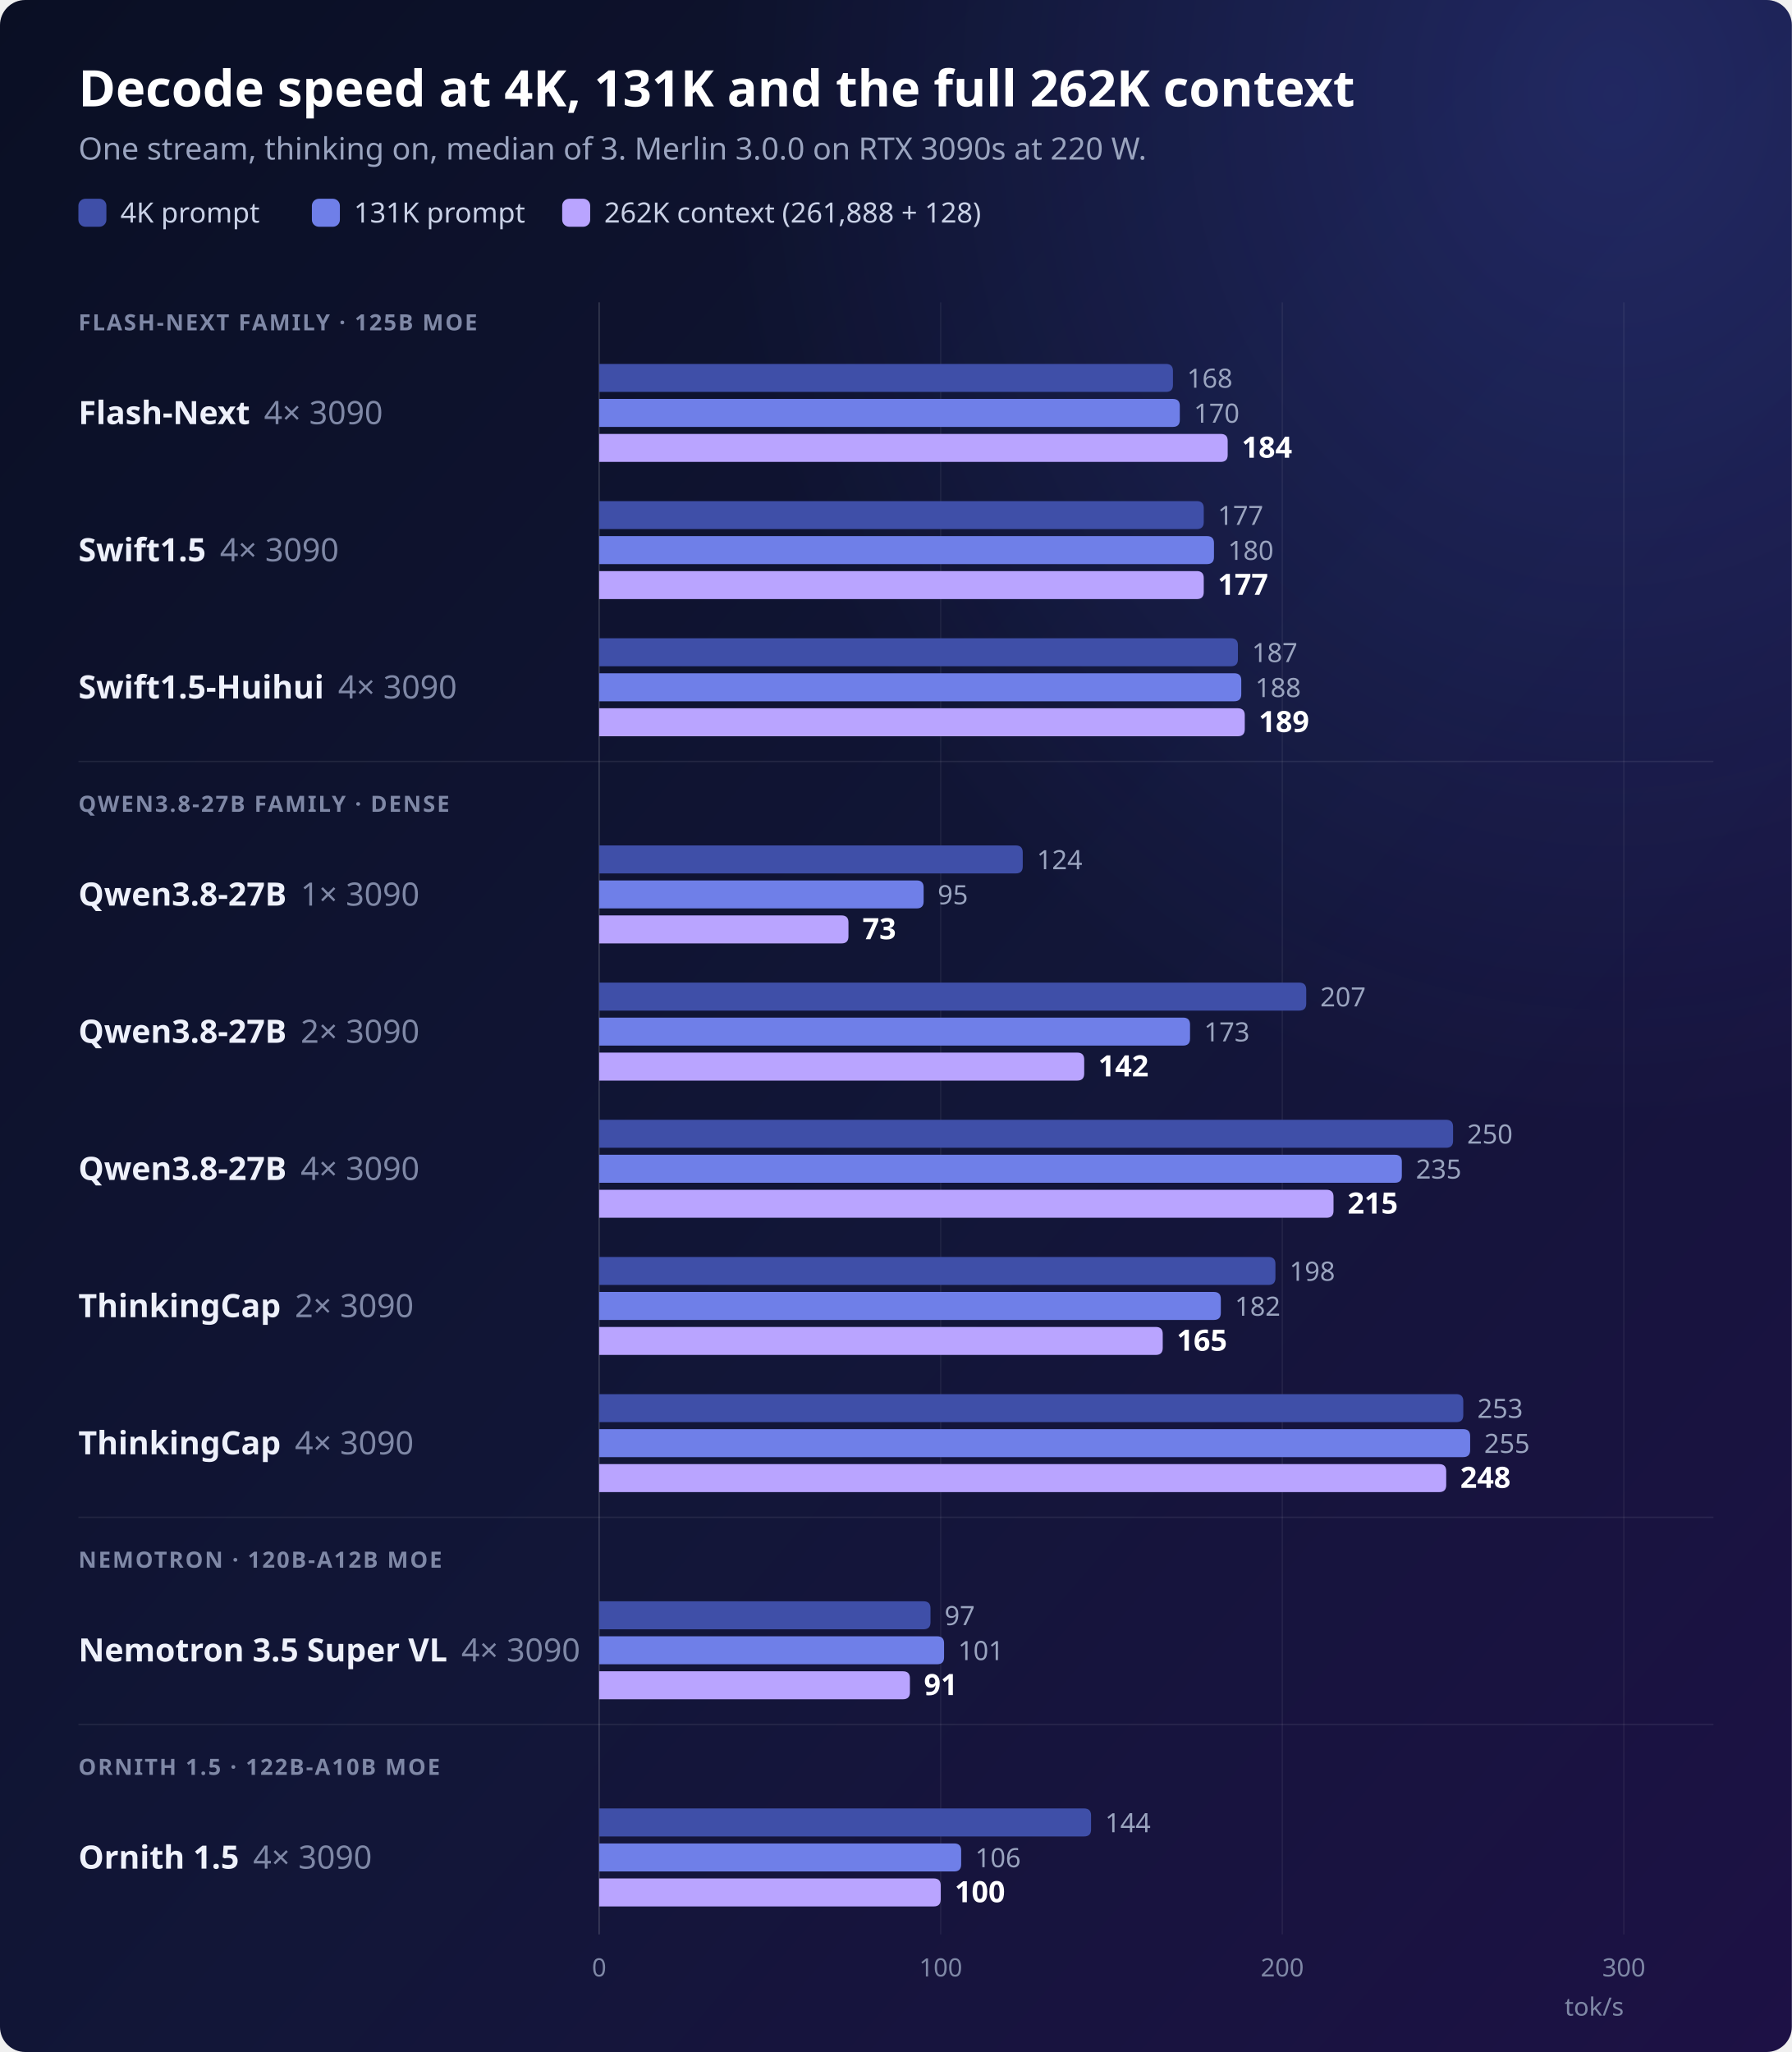
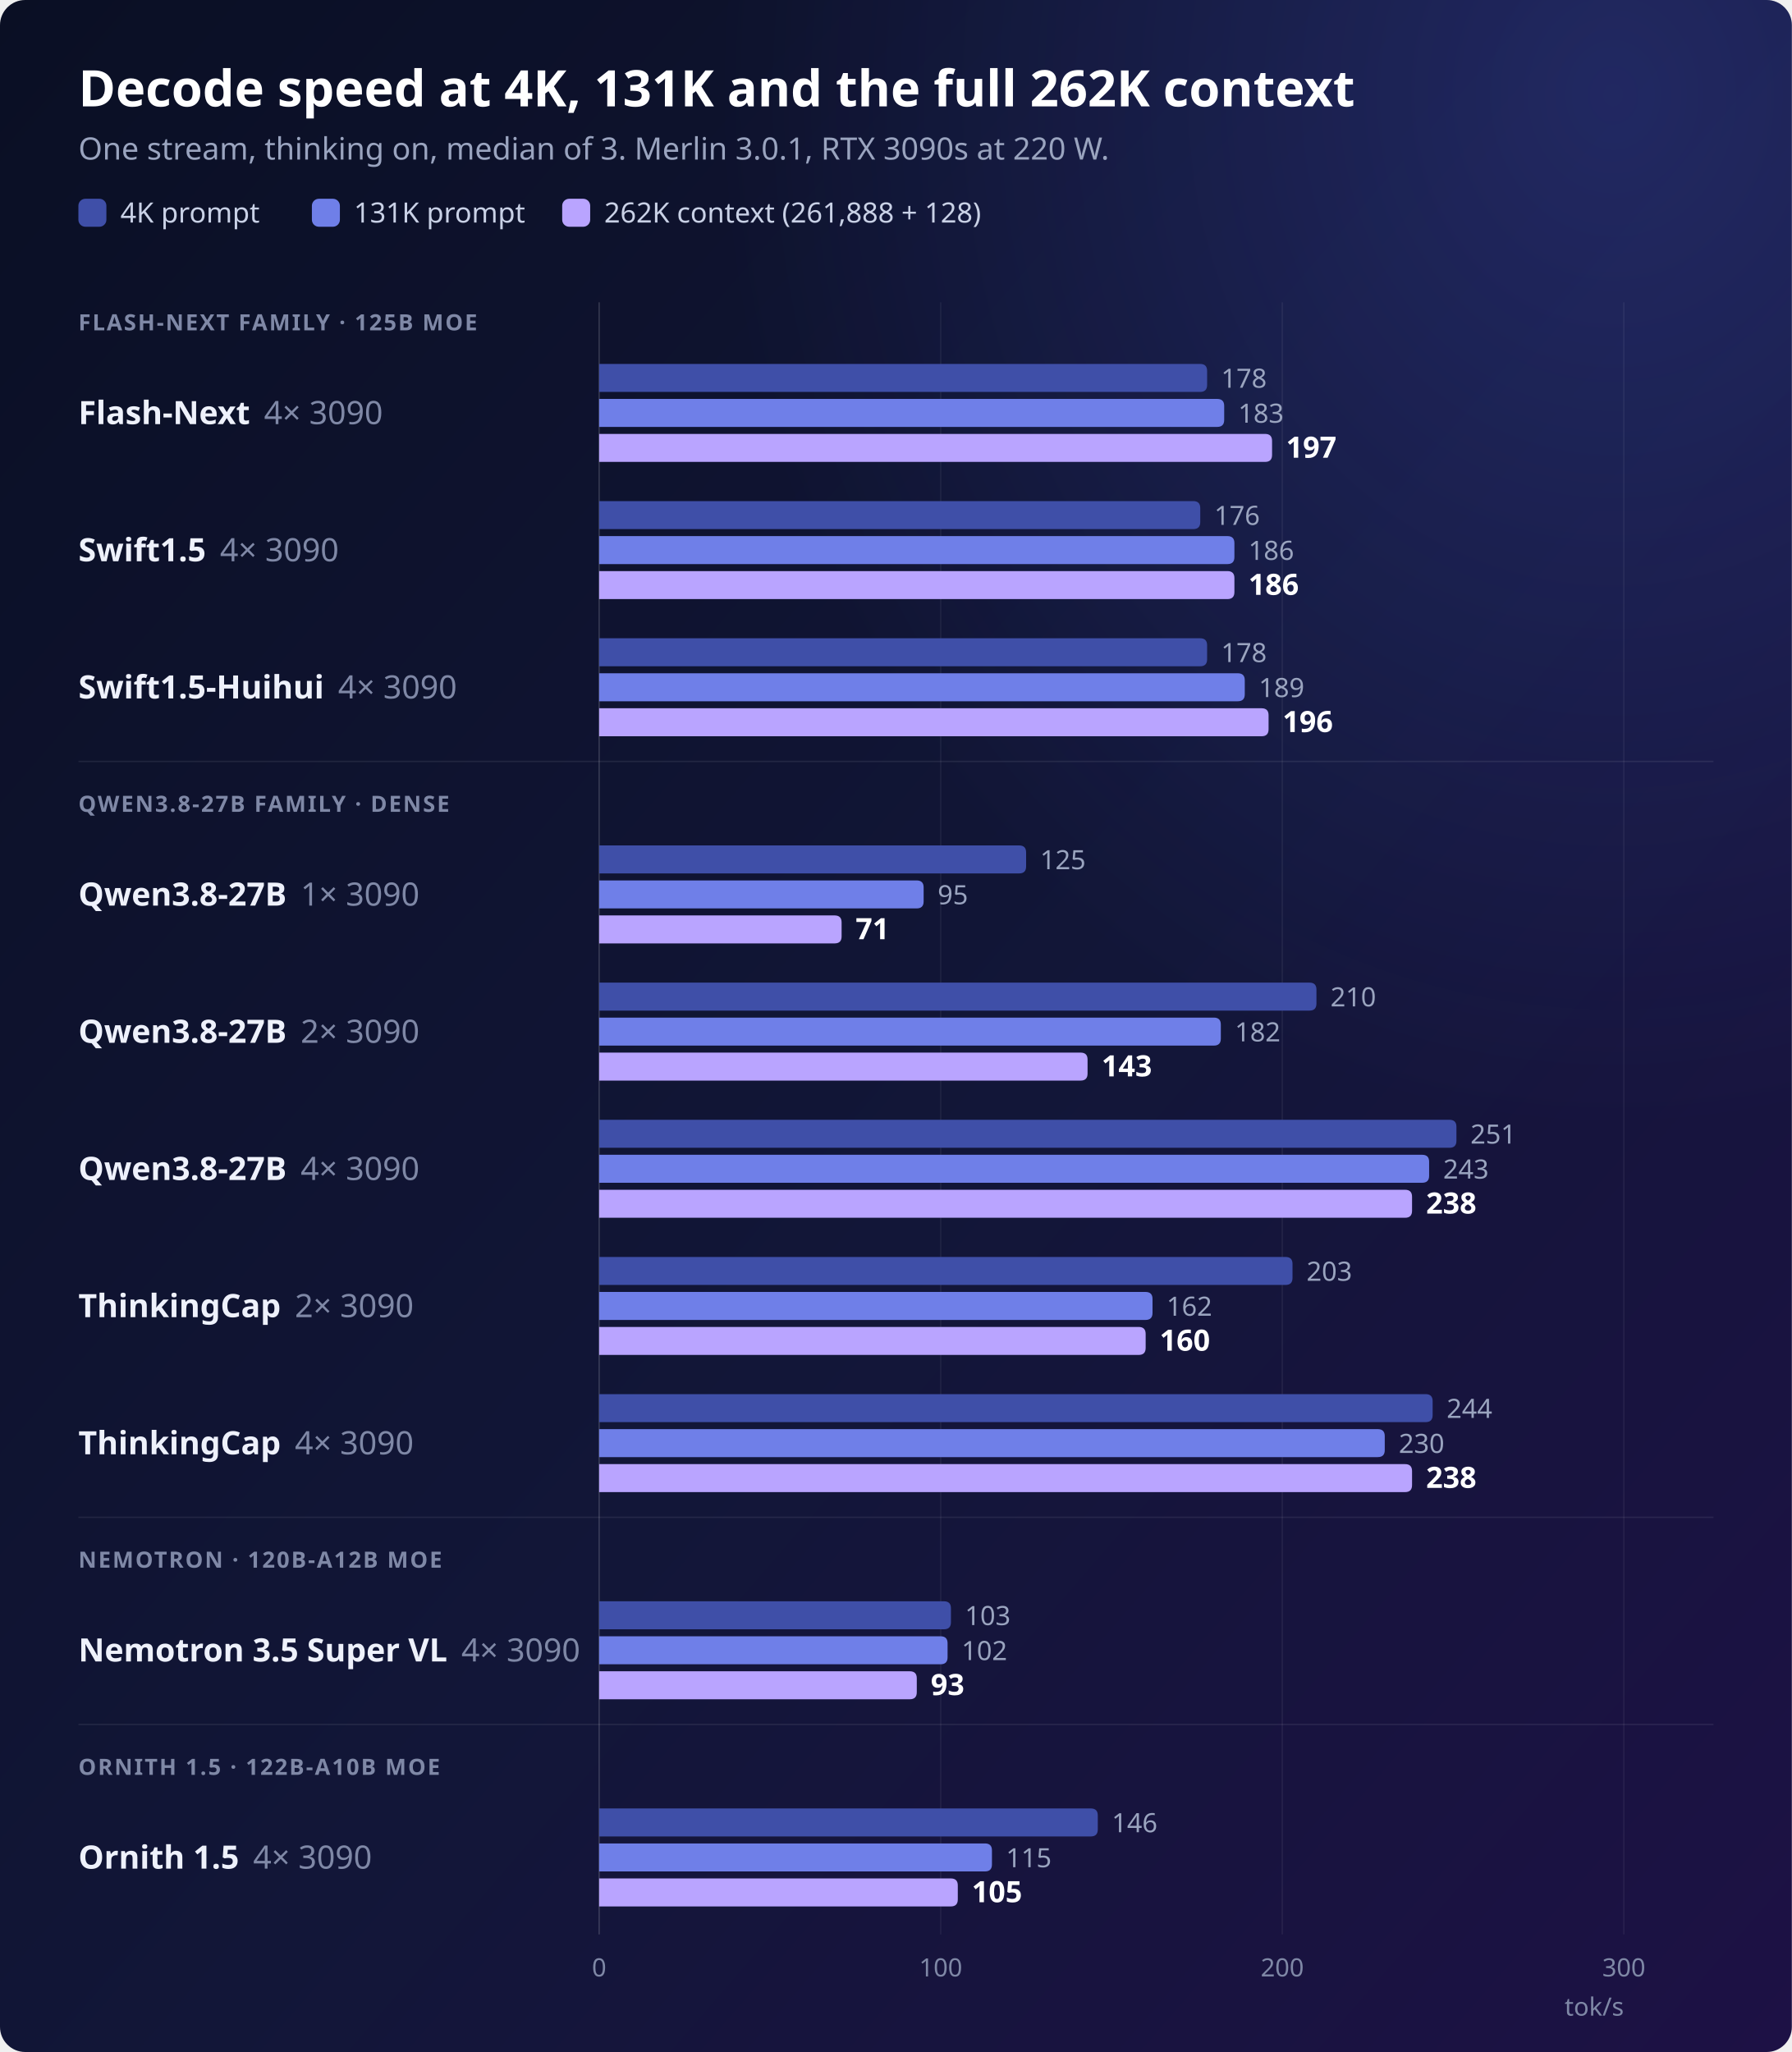
<svg xmlns="http://www.w3.org/2000/svg" width="1280" height="1466" viewBox="0 0 1280 1466" role="img" aria-labelledby="ttl dsc">
  <defs>
    <linearGradient id="bg" x1="0" y1="0" x2="1" y2="1">
      <stop offset="0" stop-color="#0a0f24" />
      <stop offset="0.55" stop-color="#121638" />
      <stop offset="1" stop-color="#1d1145" />
    </linearGradient>
    <radialGradient id="glow" cx="0.9" cy="0.05" r="0.5">
      <stop offset="0" stop-color="#5b6cff" stop-opacity="0.22" />
      <stop offset="1" stop-color="#5b6cff" stop-opacity="0" />
    </radialGradient>
    <clipPath id="card">
      <rect width="1280" height="1466" rx="18" />
    </clipPath>
  </defs>
  <style>text{font-family:-apple-system, BlinkMacSystemFont, 'Segoe UI', 'Noto Sans', Helvetica, Arial, sans-serif;font-variant-numeric:tabular-nums}</style>
  <g clip-path="url(#card)">
    <rect width="1280" height="1466" fill="url(#bg)" />
    <rect width="1280" height="1466" fill="url(#glow)" />
    <text x="56" y="76" font-size="36" font-weight="700" fill="#ffffff">Decode speed at 4K, 131K and the full 262K context</text>
-     <text x="56" y="114" font-size="22" fill="#9aa4bf">One stream, thinking on, median of 3. Merlin 3.0.0 on RTX 3090s at 220 W.</text>
+     <text x="56" y="114" font-size="22" fill="#9aa4bf">One stream, thinking on, median of 3. Merlin 3.0.1, RTX 3090s at 220 W.</text>
    <rect x="56" y="142" width="20" height="20" rx="5" fill="#3f4fa8" />
    <text x="86" y="159" font-size="20" fill="#c9d1e6">4K prompt</text>
    <rect x="222.8" y="142" width="20" height="20" rx="5" fill="#6f7fe8" />
    <text x="252.8" y="159" font-size="20" fill="#c9d1e6">131K prompt</text>
    <rect x="401.6" y="142" width="20" height="20" rx="5" fill="#b9a4ff" />
    <text x="431.6" y="159" font-size="20" fill="#c9d1e6">262K context (261,888 + 128)</text>
    <line x1="428.0" y1="216" x2="428.0" y2="1382" stroke="#ffffff" stroke-opacity="0.16" />
    <text x="428.0" y="1412" font-size="18" fill="#7f88a6" text-anchor="middle">0</text>
    <line x1="672.0" y1="216" x2="672.0" y2="1382" stroke="#ffffff" stroke-opacity="0.06" />
    <text x="672.0" y="1412" font-size="18" fill="#7f88a6" text-anchor="middle">100</text>
    <line x1="916.0" y1="216" x2="916.0" y2="1382" stroke="#ffffff" stroke-opacity="0.06" />
    <text x="916.0" y="1412" font-size="18" fill="#7f88a6" text-anchor="middle">200</text>
    <line x1="1160.0" y1="216" x2="1160.0" y2="1382" stroke="#ffffff" stroke-opacity="0.06" />
    <text x="1160.0" y="1412" font-size="18" fill="#7f88a6" text-anchor="middle">300</text>
    <text x="1160.0" y="1440" font-size="18" fill="#7f88a6" text-anchor="end">tok/s</text>
    <text x="56" y="236" font-size="16" font-weight="700" fill="#7f88a6" letter-spacing="1.2">FLASH-NEXT FAMILY  ·  125B MOE</text>
    <text x="56" y="303.0" font-size="23" font-weight="600" fill="#eef1fb">Flash-Next<tspan font-weight="400" fill="#7f88a6" dx="10">4× 3090</tspan>
    </text>
-     <path d="M428.0,260.0 H832.9 Q837.9,260.0 837.9,265.0 V275.0 Q837.9,280.0 832.9,280.0 H428.0 Z" fill="#3f4fa8" />
-     <text x="847.9" y="277.0" font-size="19" font-weight="500" fill="#9aa4bf">168</text>
-     <path d="M428.0,285.0 H837.8 Q842.8,285.0 842.8,290.0 V300.0 Q842.8,305.0 837.8,305.0 H428.0 Z" fill="#6f7fe8" />
-     <text x="852.8" y="302.0" font-size="19" font-weight="500" fill="#9aa4bf">170</text>
-     <path d="M428.0,310.0 H872.0 Q877.0,310.0 877.0,315.0 V325.0 Q877.0,330.0 872.0,330.0 H428.0 Z" fill="#b9a4ff" />
-     <text x="887.0" y="327.0" font-size="21" font-weight="700" fill="#ffffff">184</text>
+     <path d="M428.0,260.0 H857.3 Q862.3,260.0 862.3,265.0 V275.0 Q862.3,280.0 857.3,280.0 H428.0 Z" fill="#3f4fa8" />
+     <text x="872.3" y="277.0" font-size="19" font-weight="500" fill="#9aa4bf">178</text>
+     <path d="M428.0,285.0 H869.5 Q874.5,285.0 874.5,290.0 V300.0 Q874.5,305.0 869.5,305.0 H428.0 Z" fill="#6f7fe8" />
+     <text x="884.5" y="302.0" font-size="19" font-weight="500" fill="#9aa4bf">183</text>
+     <path d="M428.0,310.0 H903.7 Q908.7,310.0 908.7,315.0 V325.0 Q908.7,330.0 903.7,330.0 H428.0 Z" fill="#b9a4ff" />
+     <text x="918.7" y="327.0" font-size="21" font-weight="700" fill="#ffffff">197</text>
    <text x="56" y="401.0" font-size="23" font-weight="600" fill="#eef1fb">Swift1.5<tspan font-weight="400" fill="#7f88a6" dx="10">4× 3090</tspan>
    </text>
-     <path d="M428.0,358.0 H854.9 Q859.9,358.0 859.9,363.0 V373.0 Q859.9,378.0 854.9,378.0 H428.0 Z" fill="#3f4fa8" />
-     <text x="869.9" y="375.0" font-size="19" font-weight="500" fill="#9aa4bf">177</text>
-     <path d="M428.0,383.0 H862.2 Q867.2,383.0 867.2,388.0 V398.0 Q867.2,403.0 862.2,403.0 H428.0 Z" fill="#6f7fe8" />
-     <text x="877.2" y="400.0" font-size="19" font-weight="500" fill="#9aa4bf">180</text>
-     <path d="M428.0,408.0 H854.9 Q859.9,408.0 859.9,413.0 V423.0 Q859.9,428.0 854.9,428.0 H428.0 Z" fill="#b9a4ff" />
-     <text x="869.9" y="425.0" font-size="21" font-weight="700" fill="#ffffff">177</text>
+     <path d="M428.0,358.0 H852.4 Q857.4,358.0 857.4,363.0 V373.0 Q857.4,378.0 852.4,378.0 H428.0 Z" fill="#3f4fa8" />
+     <text x="867.4" y="375.0" font-size="19" font-weight="500" fill="#9aa4bf">176</text>
+     <path d="M428.0,383.0 H876.8 Q881.8,383.0 881.8,388.0 V398.0 Q881.8,403.0 876.8,403.0 H428.0 Z" fill="#6f7fe8" />
+     <text x="891.8" y="400.0" font-size="19" font-weight="500" fill="#9aa4bf">186</text>
+     <path d="M428.0,408.0 H876.8 Q881.8,408.0 881.8,413.0 V423.0 Q881.8,428.0 876.8,428.0 H428.0 Z" fill="#b9a4ff" />
+     <text x="891.8" y="425.0" font-size="21" font-weight="700" fill="#ffffff">186</text>
    <text x="56" y="499.0" font-size="23" font-weight="600" fill="#eef1fb">Swift1.5-Huihui<tspan font-weight="400" fill="#7f88a6" dx="10">4× 3090</tspan>
    </text>
-     <path d="M428.0,456.0 H879.3 Q884.3,456.0 884.3,461.0 V471.0 Q884.3,476.0 879.3,476.0 H428.0 Z" fill="#3f4fa8" />
-     <text x="894.3" y="473.0" font-size="19" font-weight="500" fill="#9aa4bf">187</text>
-     <path d="M428.0,481.0 H881.7 Q886.7,481.0 886.7,486.0 V496.0 Q886.7,501.0 881.7,501.0 H428.0 Z" fill="#6f7fe8" />
-     <text x="896.7" y="498.0" font-size="19" font-weight="500" fill="#9aa4bf">188</text>
-     <path d="M428.0,506.0 H884.2 Q889.2,506.0 889.2,511.0 V521.0 Q889.2,526.0 884.2,526.0 H428.0 Z" fill="#b9a4ff" />
-     <text x="899.2" y="523.0" font-size="21" font-weight="700" fill="#ffffff">189</text>
+     <path d="M428.0,456.0 H857.3 Q862.3,456.0 862.3,461.0 V471.0 Q862.3,476.0 857.3,476.0 H428.0 Z" fill="#3f4fa8" />
+     <text x="872.3" y="473.0" font-size="19" font-weight="500" fill="#9aa4bf">178</text>
+     <path d="M428.0,481.0 H884.2 Q889.2,481.0 889.2,486.0 V496.0 Q889.2,501.0 884.2,501.0 H428.0 Z" fill="#6f7fe8" />
+     <text x="899.2" y="498.0" font-size="19" font-weight="500" fill="#9aa4bf">189</text>
+     <path d="M428.0,506.0 H901.2 Q906.2,506.0 906.2,511.0 V521.0 Q906.2,526.0 901.2,526.0 H428.0 Z" fill="#b9a4ff" />
+     <text x="916.2" y="523.0" font-size="21" font-weight="700" fill="#ffffff">196</text>
    <line x1="56" y1="544" x2="1224" y2="544" stroke="#ffffff" stroke-opacity="0.08" />
    <text x="56" y="580" font-size="16" font-weight="700" fill="#7f88a6" letter-spacing="1.2">QWEN3.8-27B FAMILY  ·  DENSE</text>
    <text x="56" y="647.0" font-size="23" font-weight="600" fill="#eef1fb">Qwen3.8-27B<tspan font-weight="400" fill="#7f88a6" dx="10">1× 3090</tspan>
    </text>
-     <path d="M428.0,604.0 H725.6 Q730.6,604.0 730.6,609.0 V619.0 Q730.6,624.0 725.6,624.0 H428.0 Z" fill="#3f4fa8" />
-     <text x="740.6" y="621.0" font-size="19" font-weight="500" fill="#9aa4bf">124</text>
+     <path d="M428.0,604.0 H728.0 Q733.0,604.0 733.0,609.0 V619.0 Q733.0,624.0 728.0,624.0 H428.0 Z" fill="#3f4fa8" />
+     <text x="743.0" y="621.0" font-size="19" font-weight="500" fill="#9aa4bf">125</text>
    <path d="M428.0,629.0 H654.8 Q659.8,629.0 659.8,634.0 V644.0 Q659.8,649.0 654.8,649.0 H428.0 Z" fill="#6f7fe8" />
    <text x="669.8" y="646.0" font-size="19" font-weight="500" fill="#9aa4bf">95</text>
-     <path d="M428.0,654.0 H601.1 Q606.1,654.0 606.1,659.0 V669.0 Q606.1,674.0 601.1,674.0 H428.0 Z" fill="#b9a4ff" />
-     <text x="616.1" y="671.0" font-size="21" font-weight="700" fill="#ffffff">73</text>
+     <path d="M428.0,654.0 H596.2 Q601.2,654.0 601.2,659.0 V669.0 Q601.2,674.0 596.2,674.0 H428.0 Z" fill="#b9a4ff" />
+     <text x="611.2" y="671.0" font-size="21" font-weight="700" fill="#ffffff">71</text>
    <text x="56" y="745.0" font-size="23" font-weight="600" fill="#eef1fb">Qwen3.8-27B<tspan font-weight="400" fill="#7f88a6" dx="10">2× 3090</tspan>
    </text>
-     <path d="M428.0,702.0 H928.1 Q933.1,702.0 933.1,707.0 V717.0 Q933.1,722.0 928.1,722.0 H428.0 Z" fill="#3f4fa8" />
-     <text x="943.1" y="719.0" font-size="19" font-weight="500" fill="#9aa4bf">207</text>
-     <path d="M428.0,727.0 H845.1 Q850.1,727.0 850.1,732.0 V742.0 Q850.1,747.0 845.1,747.0 H428.0 Z" fill="#6f7fe8" />
-     <text x="860.1" y="744.0" font-size="19" font-weight="500" fill="#9aa4bf">173</text>
-     <path d="M428.0,752.0 H769.5 Q774.5,752.0 774.5,757.0 V767.0 Q774.5,772.0 769.5,772.0 H428.0 Z" fill="#b9a4ff" />
-     <text x="784.5" y="769.0" font-size="21" font-weight="700" fill="#ffffff">142</text>
+     <path d="M428.0,702.0 H935.4 Q940.4,702.0 940.4,707.0 V717.0 Q940.4,722.0 935.4,722.0 H428.0 Z" fill="#3f4fa8" />
+     <text x="950.4" y="719.0" font-size="19" font-weight="500" fill="#9aa4bf">210</text>
+     <path d="M428.0,727.0 H867.1 Q872.1,727.0 872.1,732.0 V742.0 Q872.1,747.0 867.1,747.0 H428.0 Z" fill="#6f7fe8" />
+     <text x="882.1" y="744.0" font-size="19" font-weight="500" fill="#9aa4bf">182</text>
+     <path d="M428.0,752.0 H771.9 Q776.9,752.0 776.9,757.0 V767.0 Q776.9,772.0 771.9,772.0 H428.0 Z" fill="#b9a4ff" />
+     <text x="786.9" y="769.0" font-size="21" font-weight="700" fill="#ffffff">143</text>
    <text x="56" y="843.0" font-size="23" font-weight="600" fill="#eef1fb">Qwen3.8-27B<tspan font-weight="400" fill="#7f88a6" dx="10">4× 3090</tspan>
    </text>
-     <path d="M428.0,800.0 H1033.0 Q1038.0,800.0 1038.0,805.0 V815.0 Q1038.0,820.0 1033.0,820.0 H428.0 Z" fill="#3f4fa8" />
-     <text x="1048.0" y="817.0" font-size="19" font-weight="500" fill="#9aa4bf">250</text>
-     <path d="M428.0,825.0 H996.4 Q1001.4,825.0 1001.4,830.0 V840.0 Q1001.4,845.0 996.4,845.0 H428.0 Z" fill="#6f7fe8" />
-     <text x="1011.4" y="842.0" font-size="19" font-weight="500" fill="#9aa4bf">235</text>
-     <path d="M428.0,850.0 H947.6 Q952.6,850.0 952.6,855.0 V865.0 Q952.6,870.0 947.6,870.0 H428.0 Z" fill="#b9a4ff" />
-     <text x="962.6" y="867.0" font-size="21" font-weight="700" fill="#ffffff">215</text>
+     <path d="M428.0,800.0 H1035.4 Q1040.4,800.0 1040.4,805.0 V815.0 Q1040.4,820.0 1035.4,820.0 H428.0 Z" fill="#3f4fa8" />
+     <text x="1050.4" y="817.0" font-size="19" font-weight="500" fill="#9aa4bf">251</text>
+     <path d="M428.0,825.0 H1015.9 Q1020.9,825.0 1020.9,830.0 V840.0 Q1020.9,845.0 1015.9,845.0 H428.0 Z" fill="#6f7fe8" />
+     <text x="1030.9" y="842.0" font-size="19" font-weight="500" fill="#9aa4bf">243</text>
+     <path d="M428.0,850.0 H1003.7 Q1008.7,850.0 1008.7,855.0 V865.0 Q1008.7,870.0 1003.7,870.0 H428.0 Z" fill="#b9a4ff" />
+     <text x="1018.7" y="867.0" font-size="21" font-weight="700" fill="#ffffff">238</text>
    <text x="56" y="941.0" font-size="23" font-weight="600" fill="#eef1fb">ThinkingCap<tspan font-weight="400" fill="#7f88a6" dx="10">2× 3090</tspan>
    </text>
-     <path d="M428.0,898.0 H906.1 Q911.1,898.0 911.1,903.0 V913.0 Q911.1,918.0 906.1,918.0 H428.0 Z" fill="#3f4fa8" />
-     <text x="921.1" y="915.0" font-size="19" font-weight="500" fill="#9aa4bf">198</text>
-     <path d="M428.0,923.0 H867.1 Q872.1,923.0 872.1,928.0 V938.0 Q872.1,943.0 867.1,943.0 H428.0 Z" fill="#6f7fe8" />
-     <text x="882.1" y="940.0" font-size="19" font-weight="500" fill="#9aa4bf">182</text>
-     <path d="M428.0,948.0 H825.6 Q830.6,948.0 830.6,953.0 V963.0 Q830.6,968.0 825.6,968.0 H428.0 Z" fill="#b9a4ff" />
-     <text x="840.6" y="965.0" font-size="21" font-weight="700" fill="#ffffff">165</text>
+     <path d="M428.0,898.0 H918.3 Q923.3,898.0 923.3,903.0 V913.0 Q923.3,918.0 918.3,918.0 H428.0 Z" fill="#3f4fa8" />
+     <text x="933.3" y="915.0" font-size="19" font-weight="500" fill="#9aa4bf">203</text>
+     <path d="M428.0,923.0 H818.3 Q823.3,923.0 823.3,928.0 V938.0 Q823.3,943.0 818.3,943.0 H428.0 Z" fill="#6f7fe8" />
+     <text x="833.3" y="940.0" font-size="19" font-weight="500" fill="#9aa4bf">162</text>
+     <path d="M428.0,948.0 H813.4 Q818.4,948.0 818.4,953.0 V963.0 Q818.4,968.0 813.4,968.0 H428.0 Z" fill="#b9a4ff" />
+     <text x="828.4" y="965.0" font-size="21" font-weight="700" fill="#ffffff">160</text>
    <text x="56" y="1039.0" font-size="23" font-weight="600" fill="#eef1fb">ThinkingCap<tspan font-weight="400" fill="#7f88a6" dx="10">4× 3090</tspan>
    </text>
-     <path d="M428.0,996.0 H1040.3 Q1045.3,996.0 1045.3,1001.0 V1011.0 Q1045.3,1016.0 1040.3,1016.0 H428.0 Z" fill="#3f4fa8" />
-     <text x="1055.3" y="1013.0" font-size="19" font-weight="500" fill="#9aa4bf">253</text>
-     <path d="M428.0,1021.0 H1045.2 Q1050.2,1021.0 1050.2,1026.0 V1036.0 Q1050.2,1041.0 1045.2,1041.0 H428.0 Z" fill="#6f7fe8" />
-     <text x="1060.2" y="1038.0" font-size="19" font-weight="500" fill="#9aa4bf">255</text>
-     <path d="M428.0,1046.0 H1028.1 Q1033.1,1046.0 1033.1,1051.0 V1061.0 Q1033.1,1066.0 1028.1,1066.0 H428.0 Z" fill="#b9a4ff" />
-     <text x="1043.1" y="1063.0" font-size="21" font-weight="700" fill="#ffffff">248</text>
+     <path d="M428.0,996.0 H1018.4 Q1023.4,996.0 1023.4,1001.0 V1011.0 Q1023.4,1016.0 1018.4,1016.0 H428.0 Z" fill="#3f4fa8" />
+     <text x="1033.4" y="1013.0" font-size="19" font-weight="500" fill="#9aa4bf">244</text>
+     <path d="M428.0,1021.0 H984.2 Q989.2,1021.0 989.2,1026.0 V1036.0 Q989.2,1041.0 984.2,1041.0 H428.0 Z" fill="#6f7fe8" />
+     <text x="999.2" y="1038.0" font-size="19" font-weight="500" fill="#9aa4bf">230</text>
+     <path d="M428.0,1046.0 H1003.7 Q1008.7,1046.0 1008.7,1051.0 V1061.0 Q1008.7,1066.0 1003.7,1066.0 H428.0 Z" fill="#b9a4ff" />
+     <text x="1018.7" y="1063.0" font-size="21" font-weight="700" fill="#ffffff">238</text>
    <line x1="56" y1="1084" x2="1224" y2="1084" stroke="#ffffff" stroke-opacity="0.08" />
    <text x="56" y="1120" font-size="16" font-weight="700" fill="#7f88a6" letter-spacing="1.2">NEMOTRON  ·  120B-A12B MOE</text>
    <text x="56" y="1187.0" font-size="23" font-weight="600" fill="#eef1fb">Nemotron 3.5 Super VL<tspan font-weight="400" fill="#7f88a6" dx="10">4× 3090</tspan>
    </text>
-     <path d="M428.0,1144.0 H659.7 Q664.7,1144.0 664.7,1149.0 V1159.0 Q664.7,1164.0 659.7,1164.0 H428.0 Z" fill="#3f4fa8" />
-     <text x="674.7" y="1161.0" font-size="19" font-weight="500" fill="#9aa4bf">97</text>
-     <path d="M428.0,1169.0 H669.4 Q674.4,1169.0 674.4,1174.0 V1184.0 Q674.4,1189.0 669.4,1189.0 H428.0 Z" fill="#6f7fe8" />
-     <text x="684.4" y="1186.0" font-size="19" font-weight="500" fill="#9aa4bf">101</text>
-     <path d="M428.0,1194.0 H645.0 Q650.0,1194.0 650.0,1199.0 V1209.0 Q650.0,1214.0 645.0,1214.0 H428.0 Z" fill="#b9a4ff" />
-     <text x="660.0" y="1211.0" font-size="21" font-weight="700" fill="#ffffff">91</text>
+     <path d="M428.0,1144.0 H674.3 Q679.3,1144.0 679.3,1149.0 V1159.0 Q679.3,1164.0 674.3,1164.0 H428.0 Z" fill="#3f4fa8" />
+     <text x="689.3" y="1161.0" font-size="19" font-weight="500" fill="#9aa4bf">103</text>
+     <path d="M428.0,1169.0 H671.9 Q676.9,1169.0 676.9,1174.0 V1184.0 Q676.9,1189.0 671.9,1189.0 H428.0 Z" fill="#6f7fe8" />
+     <text x="686.9" y="1186.0" font-size="19" font-weight="500" fill="#9aa4bf">102</text>
+     <path d="M428.0,1194.0 H649.9 Q654.9,1194.0 654.9,1199.0 V1209.0 Q654.9,1214.0 649.9,1214.0 H428.0 Z" fill="#b9a4ff" />
+     <text x="664.9" y="1211.0" font-size="21" font-weight="700" fill="#ffffff">93</text>
    <line x1="56" y1="1232" x2="1224" y2="1232" stroke="#ffffff" stroke-opacity="0.08" />
    <text x="56" y="1268" font-size="16" font-weight="700" fill="#7f88a6" letter-spacing="1.2">ORNITH 1.5  ·  122B-A10B MOE</text>
    <text x="56" y="1335.0" font-size="23" font-weight="600" fill="#eef1fb">Ornith 1.5<tspan font-weight="400" fill="#7f88a6" dx="10">4× 3090</tspan>
    </text>
-     <path d="M428.0,1292.0 H774.4 Q779.4,1292.0 779.4,1297.0 V1307.0 Q779.4,1312.0 774.4,1312.0 H428.0 Z" fill="#3f4fa8" />
-     <text x="789.4" y="1309.0" font-size="19" font-weight="500" fill="#9aa4bf">144</text>
-     <path d="M428.0,1317.0 H681.6 Q686.6,1317.0 686.6,1322.0 V1332.0 Q686.6,1337.0 681.6,1337.0 H428.0 Z" fill="#6f7fe8" />
-     <text x="696.6" y="1334.0" font-size="19" font-weight="500" fill="#9aa4bf">106</text>
-     <path d="M428.0,1342.0 H667.0 Q672.0,1342.0 672.0,1347.0 V1357.0 Q672.0,1362.0 667.0,1362.0 H428.0 Z" fill="#b9a4ff" />
-     <text x="682.0" y="1359.0" font-size="21" font-weight="700" fill="#ffffff">100</text>
+     <path d="M428.0,1292.0 H779.2 Q784.2,1292.0 784.2,1297.0 V1307.0 Q784.2,1312.0 779.2,1312.0 H428.0 Z" fill="#3f4fa8" />
+     <text x="794.2" y="1309.0" font-size="19" font-weight="500" fill="#9aa4bf">146</text>
+     <path d="M428.0,1317.0 H703.6 Q708.6,1317.0 708.6,1322.0 V1332.0 Q708.6,1337.0 703.6,1337.0 H428.0 Z" fill="#6f7fe8" />
+     <text x="718.6" y="1334.0" font-size="19" font-weight="500" fill="#9aa4bf">115</text>
+     <path d="M428.0,1342.0 H679.2 Q684.2,1342.0 684.2,1347.0 V1357.0 Q684.2,1362.0 679.2,1362.0 H428.0 Z" fill="#b9a4ff" />
+     <text x="694.2" y="1359.0" font-size="21" font-weight="700" fill="#ffffff">105</text>
  </g>
</svg>
